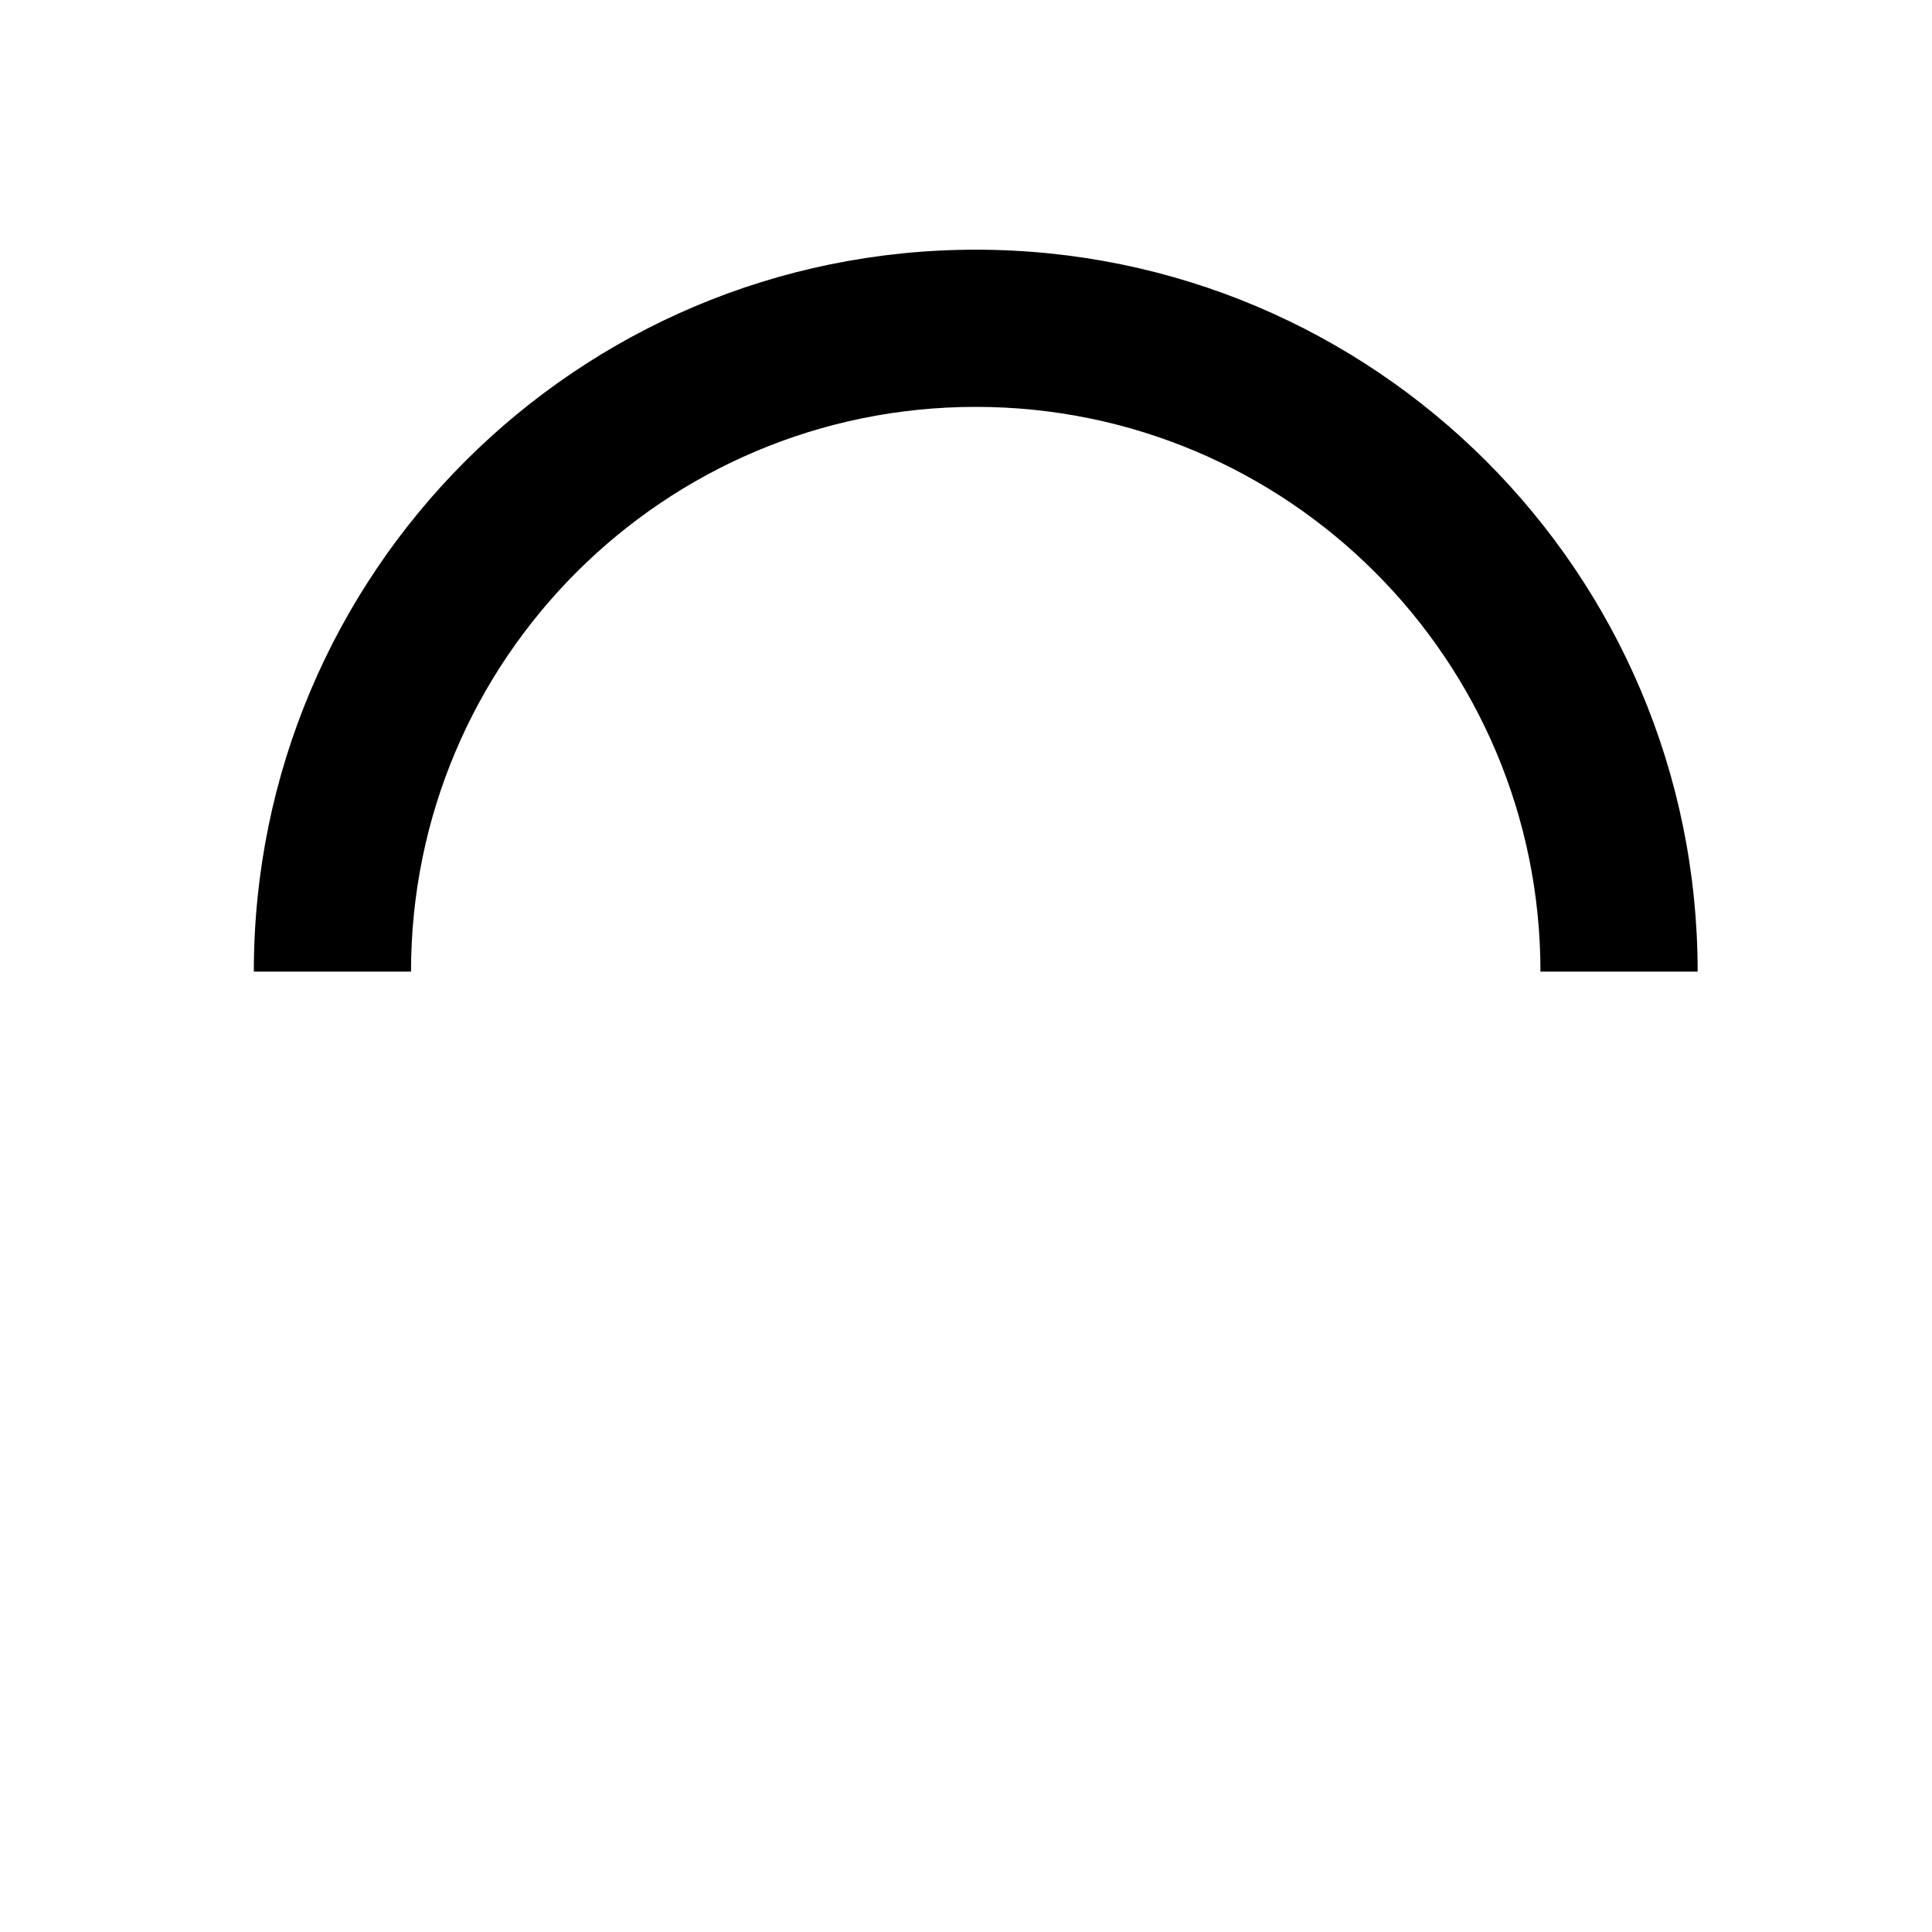
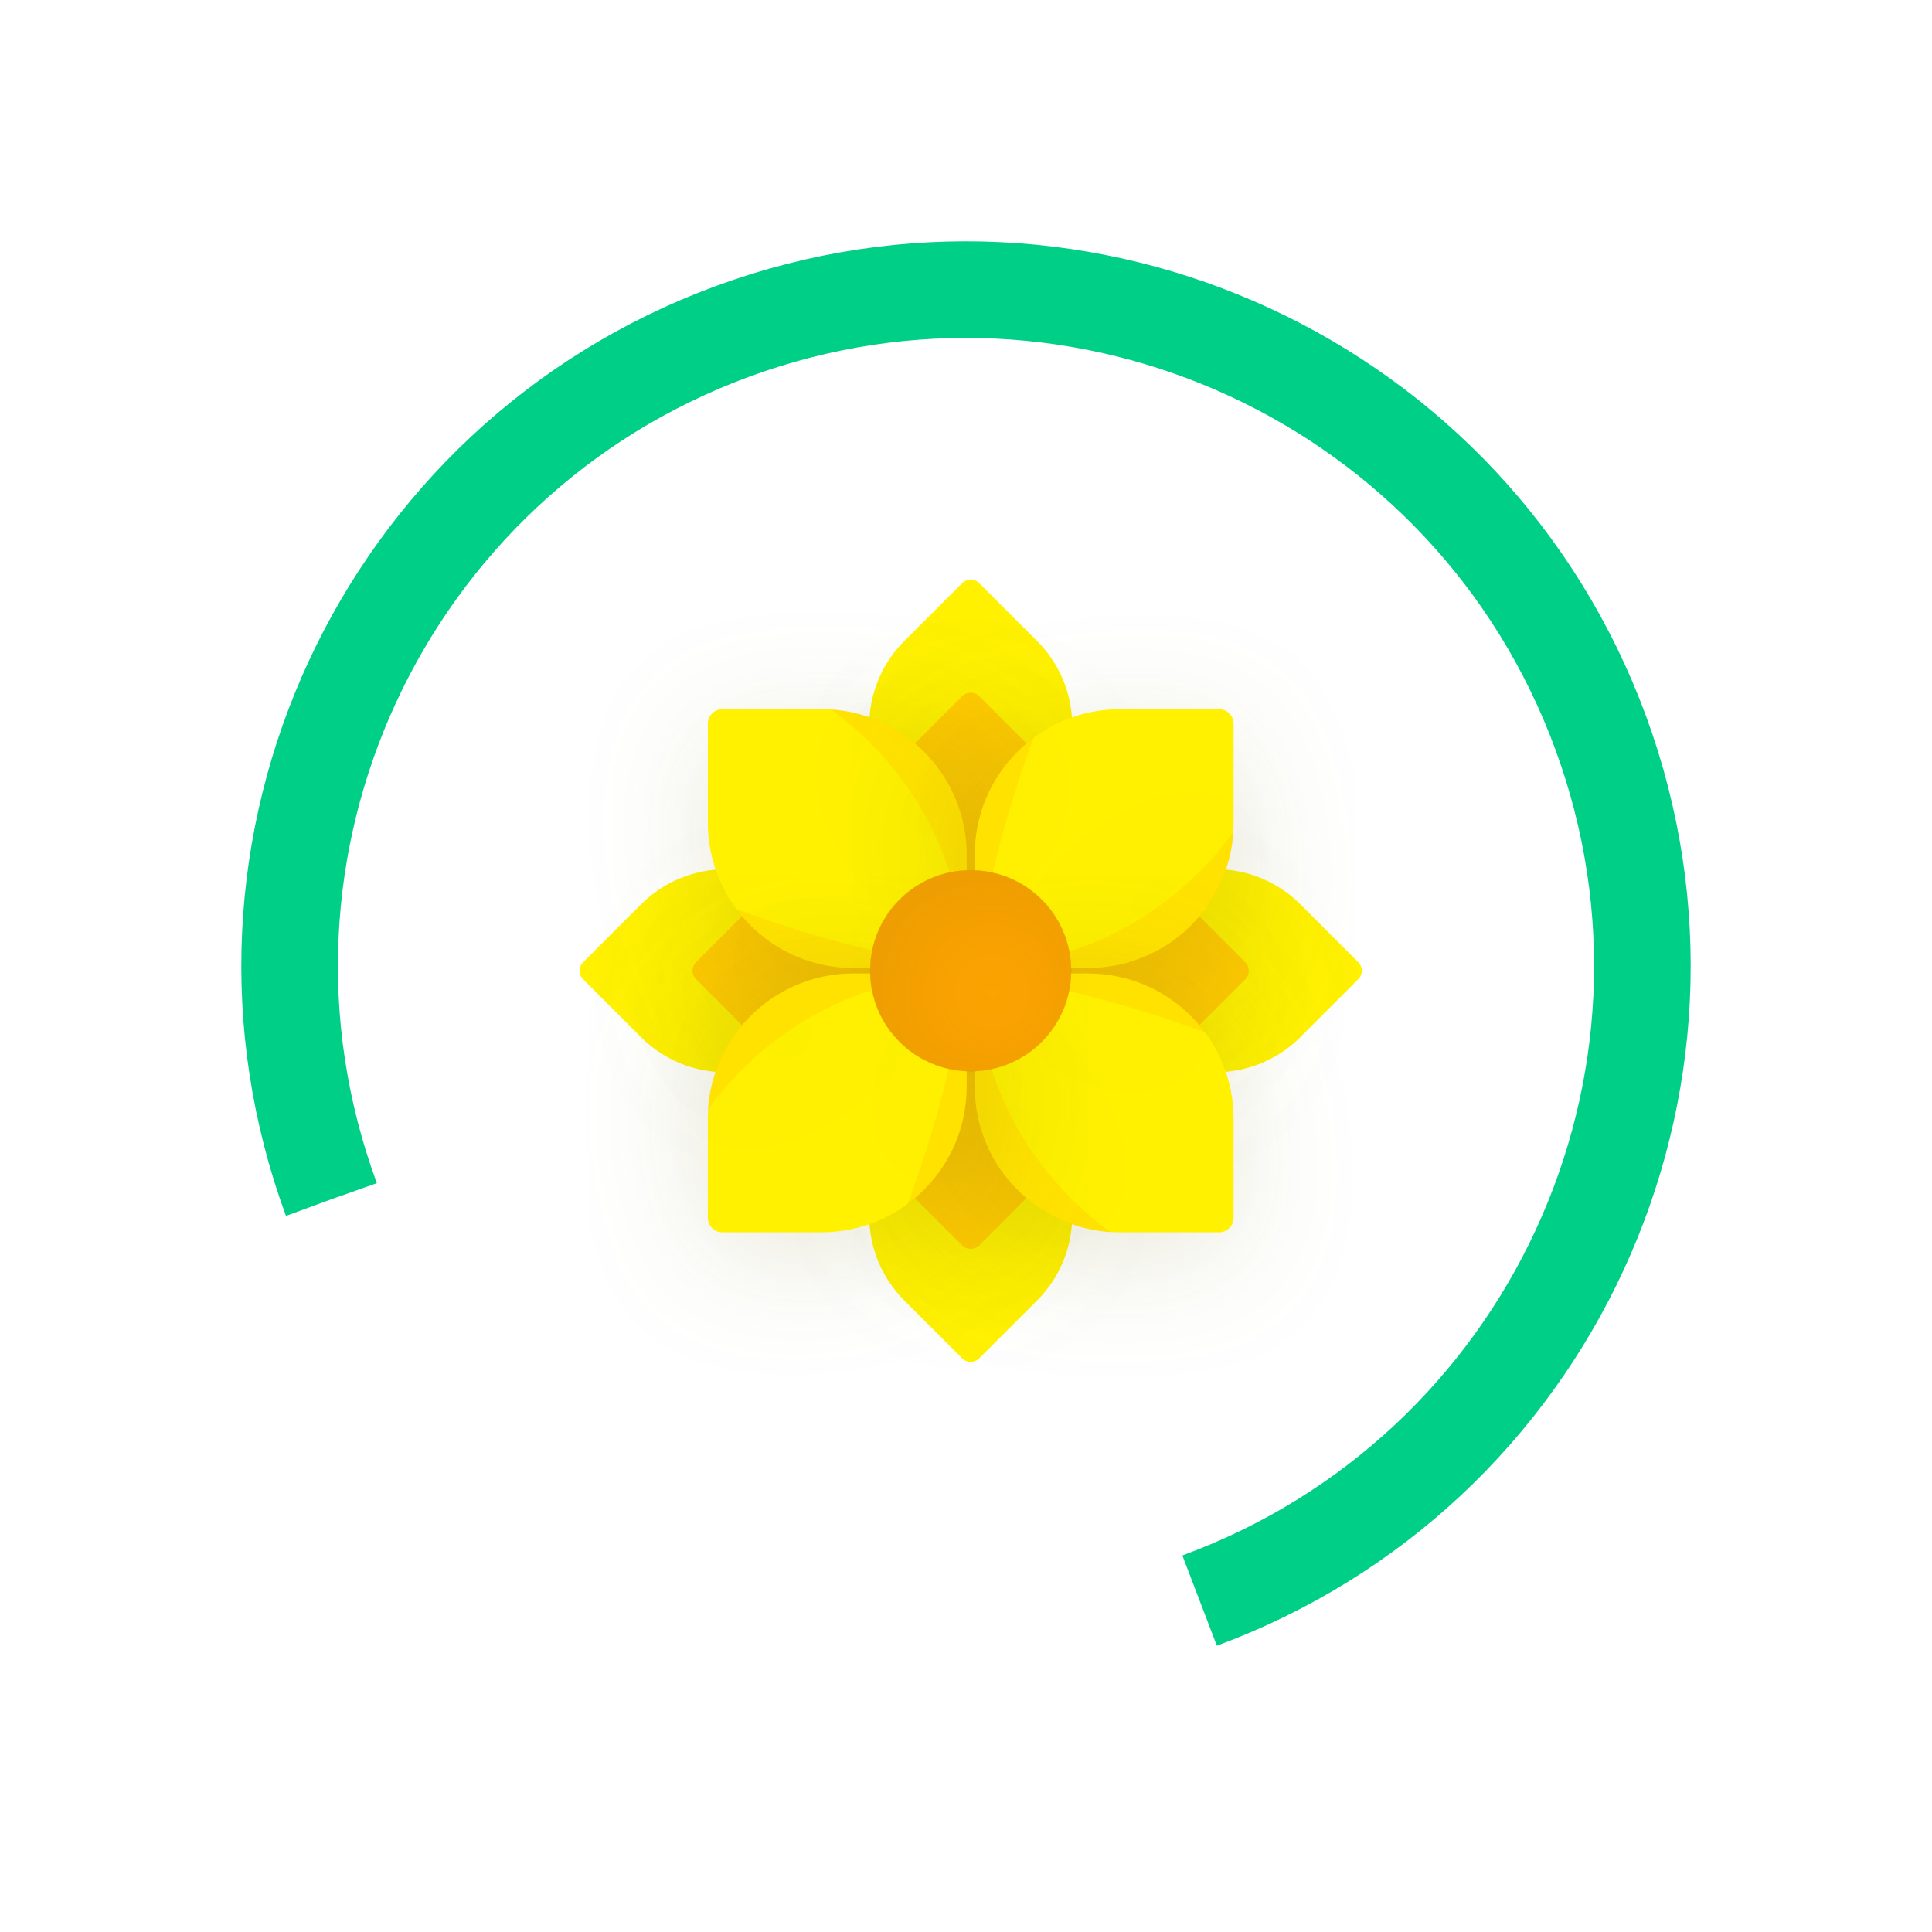
- <svg xmlns="http://www.w3.org/2000/svg" version="1.1" id="loader-1" x="0px" y="0px" width="40px" height="40px" viewBox="0 0 50 50" style="enable-background:new 0 0 50 50;" xml:space="preserve">
-   <path fill="#000" d="M43.935,25.145c0-10.318-8.364-18.683-18.683-18.683c-10.318,0-18.683,8.365-18.683,18.683h4.068c0-8.071,6.543-14.615,14.615-14.615c8.072,0,14.615,6.543,14.615,14.615H43.935z">
-     <animateTransform attributeType="xml" attributeName="transform" type="rotate" from="0 25 25" to="360 25 25" dur="0.6s" repeatCount="indefinite" />
-   </path>
+ <svg xmlns="http://www.w3.org/2000/svg" width="100" height="100" viewBox="0 0 100 100" fill="none">
+   <circle class="loader-svg" cx="50" cy="50" fill="none" stroke="#00cf88" stroke-width="5" r="35" stroke-dasharray="164.934 56.978" transform="rotate(159.821 50 50)">
+     <animateTransform attributeName="transform" type="rotate" calcMode="linear" values="0 50 50;360 50 50" keyTimes="0;1" dur="0.6s" begin="0s" repeatCount="indefinite" />
+   </circle>
+   <path d="M49.804 30.182C50.046 29.939 50.441 29.939 50.684 30.182L53.675 33.173C56.107 35.605 56.107 39.546 53.675 41.978L50.684 44.97C50.441 45.212 50.046 45.212 49.804 44.97L46.812 41.978C44.38 39.546 44.38 35.605 46.812 33.173L49.804 30.182Z" fill="#FFF100" />
+   <g opacity="0.5" filter="url(#filter0_d)">
+     <path d="M53.688 39.035C54.49 39.841 54.49 41.154 53.688 41.965C53.683 41.969 53.679 41.974 53.675 41.978L50.683 44.969C50.441 45.212 50.046 45.212 49.803 44.969L46.812 41.978C46.808 41.974 46.803 41.969 46.799 41.965C45.997 41.159 45.997 39.841 46.799 39.035C46.803 39.03 46.808 39.026 46.812 39.022L49.803 36.03C50.046 35.788 50.441 35.788 50.683 36.03L53.675 39.022C53.679 39.026 53.683 39.03 53.688 39.035Z" fill="#FFA400" />
+   </g>
+   <path d="M50.683 70.309C50.44 70.552 50.046 70.552 49.803 70.309L46.812 67.318C44.38 64.885 44.38 60.945 46.812 58.513L49.803 55.521C50.046 55.279 50.44 55.279 50.683 55.521L53.675 58.513C56.107 60.945 56.107 64.885 53.675 67.318L50.683 70.309Z" fill="#FFF100" />
+   <g opacity="0.5" filter="url(#filter1_d)">
+     <path d="M46.795 61.456C45.993 60.65 45.993 59.336 46.795 58.526C46.799 58.521 46.803 58.517 46.808 58.513L49.799 55.521C50.042 55.279 50.436 55.279 50.679 55.521L53.67 58.513C53.675 58.517 53.679 58.521 53.683 58.526C54.485 59.332 54.485 60.65 53.683 61.456C53.679 61.461 53.675 61.465 53.67 61.469L50.679 64.461C50.436 64.704 50.042 64.704 49.799 64.461L46.808 61.469C46.803 61.465 46.799 61.461 46.795 61.456Z" fill="#FFA400" />
+   </g>
+   <path d="M70.305 49.804C70.547 50.046 70.547 50.441 70.305 50.684L67.313 53.675C64.881 56.107 60.941 56.107 58.508 53.675L55.517 50.684C55.274 50.441 55.274 50.046 55.517 49.804L58.508 46.812C60.941 44.38 64.881 44.38 67.313 46.812L70.305 49.804Z" fill="#FFF100" />
+   <g opacity="0.5" filter="url(#filter2_d)">
+     <path d="M61.452 53.692C60.646 54.494 59.332 54.494 58.522 53.692C58.517 53.688 58.513 53.684 58.508 53.679L55.517 50.688C55.274 50.445 55.274 50.051 55.517 49.808L58.508 46.817C58.513 46.812 58.517 46.808 58.522 46.804C59.328 46.002 60.646 46.002 61.452 46.804C61.456 46.808 61.461 46.812 61.465 46.817L64.456 49.808C64.699 50.051 64.699 50.445 64.456 50.688L61.465 53.679C61.461 53.684 61.456 53.688 61.452 53.692Z" fill="#FFA400" />
+   </g>
+   <path d="M30.182 50.688C29.939 50.445 29.939 50.05 30.182 49.807L33.173 46.816C35.605 44.384 39.546 44.384 41.978 46.816L44.97 49.807C45.212 50.05 45.212 50.445 44.97 50.688L41.978 53.679C39.546 56.111 35.605 56.111 33.173 53.679L30.182 50.688Z" fill="#FFF100" />
+   <g opacity="0.5" filter="url(#filter3_d)">
+     <path d="M39.031 46.799C39.837 45.997 41.151 45.997 41.962 46.799C41.966 46.803 41.97 46.807 41.974 46.812L44.966 49.803C45.209 50.046 45.209 50.44 44.966 50.683L41.974 53.675C41.97 53.679 41.966 53.683 41.962 53.688C41.155 54.489 39.837 54.489 39.031 53.688C39.026 53.683 39.022 53.679 39.018 53.675L36.027 50.683C35.784 50.44 35.784 50.046 36.027 49.803L39.018 46.812C39.022 46.807 39.026 46.803 39.031 46.799Z" fill="#FFA400" />
+   </g>
+   <g filter="url(#filter4_d)">
+     <path d="M36.638 37.462C36.638 37.046 36.976 36.708 37.392 36.708H42.508C46.666 36.708 50.034 40.077 50.034 44.234V49.349C50.034 49.766 49.696 50.104 49.28 50.104H44.164C40.007 50.104 36.638 46.735 36.638 42.578V37.462V37.462Z" fill="#FFF100" />
+     <g opacity="0.2" filter="url(#filter5_d)">
+       <path d="M50.033 44.22V49.336C50.033 49.453 50.007 49.565 49.959 49.661C49.621 42.248 45.009 38.151 42.988 36.707C46.92 36.954 50.033 40.223 50.033 44.22Z" fill="#FFA400" />
+     </g>
+     <g opacity="0.2" filter="url(#filter6_d)">
+       <path d="M49.595 50.013C49.487 50.069 49.366 50.103 49.24 50.103H44.124C42.117 50.103 40.292 49.315 38.944 48.036C38.619 47.728 38.324 47.394 38.059 47.034C40.002 47.767 44.64 49.362 49.595 50.013Z" fill="#FFA400" />
+     </g>
+   </g>
+   <g filter="url(#filter7_d)">
+     <path d="M63.096 36.706C63.512 36.706 63.851 37.044 63.851 37.46V42.576C63.851 46.733 60.482 50.102 56.325 50.102H51.209C50.793 50.102 50.455 49.764 50.455 49.348V44.232C50.455 40.075 53.823 36.706 57.981 36.706H63.096V36.706Z" fill="#FFF100" />
+     <g opacity="0.2" filter="url(#filter8_d)">
+       <path d="M56.337 50.102H51.221C51.104 50.102 50.991 50.076 50.896 50.029C58.309 49.691 62.406 45.078 63.849 43.058C63.598 46.99 60.334 50.102 56.337 50.102Z" fill="#FFA400" />
+     </g>
+     <g opacity="0.2" filter="url(#filter9_d)">
+       <path d="M50.54 49.664C50.484 49.556 50.449 49.435 50.449 49.309V44.193C50.449 42.186 51.238 40.361 52.517 39.013C52.825 38.688 53.159 38.393 53.519 38.128C52.79 40.071 51.195 44.709 50.54 49.664Z" fill="#FFA400" />
+     </g>
+   </g>
+   <g filter="url(#filter10_d)">
+     <path d="M63.85 63.03C63.85 63.446 63.512 63.784 63.095 63.784H57.98C53.822 63.784 50.454 60.416 50.454 56.258V51.142C50.454 50.726 50.792 50.388 51.208 50.388H56.324C60.481 50.388 63.85 53.757 63.85 57.914V63.03Z" fill="#FFF100" />
+     <g opacity="0.2" filter="url(#filter11_d)">
+       <path d="M50.453 56.271V51.156C50.453 51.039 50.48 50.926 50.527 50.831C50.865 58.244 55.478 62.341 57.498 63.784C53.566 63.537 50.453 60.268 50.453 56.271Z" fill="#FFA400" />
+     </g>
+     <g opacity="0.2" filter="url(#filter12_d)">
+       <path d="M50.891 50.479C51 50.423 51.121 50.388 51.247 50.388H56.362C58.37 50.388 60.195 51.177 61.543 52.456C61.868 52.764 62.163 53.098 62.427 53.458C60.485 52.725 55.846 51.13 50.891 50.479Z" fill="#FFA400" />
+     </g>
+   </g>
+   <g filter="url(#filter13_d)">
+     <path d="M37.392 63.784C36.975 63.784 36.637 63.446 36.637 63.03V57.914C36.637 53.757 40.006 50.388 44.163 50.388H49.279C49.695 50.388 50.033 50.726 50.033 51.142V56.258C50.033 60.416 46.665 63.784 42.507 63.784H37.392Z" fill="#FFF100" />
+     <g opacity="0.2" filter="url(#filter14_d)">
+       <path d="M44.15 50.388H49.266C49.383 50.388 49.496 50.414 49.591 50.462C42.178 50.8 38.081 55.413 36.637 57.433C36.884 53.501 40.153 50.388 44.15 50.388Z" fill="#FFA400" />
+     </g>
+     <g opacity="0.2" filter="url(#filter15_d)">
+       <path d="M49.942 50.826C49.998 50.935 50.033 51.056 50.033 51.182V56.297C50.033 58.304 49.244 60.13 47.965 61.478C47.657 61.803 47.324 62.098 46.964 62.362C47.697 60.42 49.292 55.781 49.942 50.826Z" fill="#FFA400" />
+     </g>
+   </g>
+   <g filter="url(#filter16_i)">
+     <path d="M50.241 55.448C53.114 55.448 55.443 53.119 55.443 50.246C55.443 47.373 53.114 45.044 50.241 45.044C47.368 45.044 45.039 47.373 45.039 50.246C45.039 53.119 47.368 55.448 50.241 55.448Z" fill="#FFA400" />
+   </g>
+   <defs>
+     <filter id="filter0_d" x="39.938" y="30.84" width="20.611" height="21.823" filterUnits="userSpaceOnUse" color-interpolation-filters="sRGB">
+       <feFlood flood-opacity="0" result="BackgroundImageFix" />
+       <feColorMatrix in="SourceAlpha" type="matrix" values="0 0 0 0 0 0 0 0 0 0 0 0 0 0 0 0 0 0 127 0" />
+       <feOffset dy="1.252" />
+       <feGaussianBlur stdDeviation="3.13" />
+       <feColorMatrix type="matrix" values="0 0 0 0 0.458 0 0 0 0 0.436 0 0 0 0 0.05 0 0 0 0.15 0" />
+       <feBlend mode="normal" in2="BackgroundImageFix" result="effect1_dropShadow" />
+       <feBlend mode="normal" in="SourceGraphic" in2="effect1_dropShadow" result="shape" />
+     </filter>
+     <filter id="filter1_d" x="39.934" y="50.332" width="20.611" height="21.823" filterUnits="userSpaceOnUse" color-interpolation-filters="sRGB">
+       <feFlood flood-opacity="0" result="BackgroundImageFix" />
+       <feColorMatrix in="SourceAlpha" type="matrix" values="0 0 0 0 0 0 0 0 0 0 0 0 0 0 0 0 0 0 127 0" />
+       <feOffset dy="1.252" />
+       <feGaussianBlur stdDeviation="3.13" />
+       <feColorMatrix type="matrix" values="0 0 0 0 0.458 0 0 0 0 0.436 0 0 0 0 0.05 0 0 0 0.15 0" />
+       <feBlend mode="normal" in2="BackgroundImageFix" result="effect1_dropShadow" />
+       <feBlend mode="normal" in="SourceGraphic" in2="effect1_dropShadow" result="shape" />
+     </filter>
+     <filter id="filter2_d" x="49.075" y="41.194" width="21.823" height="20.611" filterUnits="userSpaceOnUse" color-interpolation-filters="sRGB">
+       <feFlood flood-opacity="0" result="BackgroundImageFix" />
+       <feColorMatrix in="SourceAlpha" type="matrix" values="0 0 0 0 0 0 0 0 0 0 0 0 0 0 0 0 0 0 127 0" />
+       <feOffset dy="1.252" />
+       <feGaussianBlur stdDeviation="3.13" />
+       <feColorMatrix type="matrix" values="0 0 0 0 0.458 0 0 0 0 0.436 0 0 0 0 0.05 0 0 0 0.15 0" />
+       <feBlend mode="normal" in2="BackgroundImageFix" result="effect1_dropShadow" />
+       <feBlend mode="normal" in="SourceGraphic" in2="effect1_dropShadow" result="shape" />
+     </filter>
+     <filter id="filter3_d" x="29.585" y="41.19" width="21.823" height="20.611" filterUnits="userSpaceOnUse" color-interpolation-filters="sRGB">
+       <feFlood flood-opacity="0" result="BackgroundImageFix" />
+       <feColorMatrix in="SourceAlpha" type="matrix" values="0 0 0 0 0 0 0 0 0 0 0 0 0 0 0 0 0 0 127 0" />
+       <feOffset dy="1.252" />
+       <feGaussianBlur stdDeviation="3.13" />
+       <feColorMatrix type="matrix" values="0 0 0 0 0.458 0 0 0 0 0.436 0 0 0 0 0.05 0 0 0 0.15 0" />
+       <feBlend mode="normal" in2="BackgroundImageFix" result="effect1_dropShadow" />
+       <feBlend mode="normal" in="SourceGraphic" in2="effect1_dropShadow" result="shape" />
+     </filter>
+     <filter id="filter4_d" x="30.378" y="31.699" width="25.915" height="25.916" filterUnits="userSpaceOnUse" color-interpolation-filters="sRGB">
+       <feFlood flood-opacity="0" result="BackgroundImageFix" />
+       <feColorMatrix in="SourceAlpha" type="matrix" values="0 0 0 0 0 0 0 0 0 0 0 0 0 0 0 0 0 0 127 0" />
+       <feOffset dy="1.252" />
+       <feGaussianBlur stdDeviation="3.13" />
+       <feColorMatrix type="matrix" values="0 0 0 0 0.458 0 0 0 0 0.436 0 0 0 0 0.05 0 0 0 0.15 0" />
+       <feBlend mode="normal" in2="BackgroundImageFix" result="effect1_dropShadow" />
+       <feBlend mode="normal" in="SourceGraphic" in2="effect1_dropShadow" result="shape" />
+     </filter>
+     <filter id="filter5_d" x="36.729" y="31.699" width="19.564" height="25.473" filterUnits="userSpaceOnUse" color-interpolation-filters="sRGB">
+       <feFlood flood-opacity="0" result="BackgroundImageFix" />
+       <feColorMatrix in="SourceAlpha" type="matrix" values="0 0 0 0 0 0 0 0 0 0 0 0 0 0 0 0 0 0 127 0" />
+       <feOffset dy="1.252" />
+       <feGaussianBlur stdDeviation="3.13" />
+       <feColorMatrix type="matrix" values="0 0 0 0 0 0 0 0 0 0 0 0 0 0 0 0 0 0 0.15 0" />
+       <feBlend mode="normal" in2="BackgroundImageFix" result="effect1_dropShadow" />
+       <feBlend mode="normal" in="SourceGraphic" in2="effect1_dropShadow" result="shape" />
+     </filter>
+     <filter id="filter6_d" x="31.8" y="42.026" width="24.055" height="15.589" filterUnits="userSpaceOnUse" color-interpolation-filters="sRGB">
+       <feFlood flood-opacity="0" result="BackgroundImageFix" />
+       <feColorMatrix in="SourceAlpha" type="matrix" values="0 0 0 0 0 0 0 0 0 0 0 0 0 0 0 0 0 0 127 0" />
+       <feOffset dy="1.252" />
+       <feGaussianBlur stdDeviation="3.13" />
+       <feColorMatrix type="matrix" values="0 0 0 0 0 0 0 0 0 0 0 0 0 0 0 0 0 0 0.15 0" />
+       <feBlend mode="normal" in2="BackgroundImageFix" result="effect1_dropShadow" />
+       <feBlend mode="normal" in="SourceGraphic" in2="effect1_dropShadow" result="shape" />
+     </filter>
+     <filter id="filter7_d" x="44.19" y="31.698" width="25.921" height="25.916" filterUnits="userSpaceOnUse" color-interpolation-filters="sRGB">
+       <feFlood flood-opacity="0" result="BackgroundImageFix" />
+       <feColorMatrix in="SourceAlpha" type="matrix" values="0 0 0 0 0 0 0 0 0 0 0 0 0 0 0 0 0 0 127 0" />
+       <feOffset dy="1.252" />
+       <feGaussianBlur stdDeviation="3.13" />
+       <feColorMatrix type="matrix" values="0 0 0 0 0.458 0 0 0 0 0.436 0 0 0 0 0.05 0 0 0 0.15 0" />
+       <feBlend mode="normal" in2="BackgroundImageFix" result="effect1_dropShadow" />
+       <feBlend mode="normal" in="SourceGraphic" in2="effect1_dropShadow" result="shape" />
+     </filter>
+     <filter id="filter8_d" x="44.636" y="35.546" width="25.473" height="19.564" filterUnits="userSpaceOnUse" color-interpolation-filters="sRGB">
+       <feFlood flood-opacity="0" result="BackgroundImageFix" />
+       <feColorMatrix in="SourceAlpha" type="matrix" values="0 0 0 0 0 0 0 0 0 0 0 0 0 0 0 0 0 0 127 0" />
+       <feOffset dy="-1.252" />
+       <feGaussianBlur stdDeviation="3.13" />
+       <feColorMatrix type="matrix" values="0 0 0 0 0 0 0 0 0 0 0 0 0 0 0 0 0 0 0.15 0" />
+       <feBlend mode="normal" in2="BackgroundImageFix" result="effect1_dropShadow" />
+       <feBlend mode="normal" in="SourceGraphic" in2="effect1_dropShadow" result="shape" />
+     </filter>
+     <filter id="filter9_d" x="44.19" y="30.617" width="15.589" height="24.055" filterUnits="userSpaceOnUse" color-interpolation-filters="sRGB">
+       <feFlood flood-opacity="0" result="BackgroundImageFix" />
+       <feColorMatrix in="SourceAlpha" type="matrix" values="0 0 0 0 0 0 0 0 0 0 0 0 0 0 0 0 0 0 127 0" />
+       <feOffset dy="-1.252" />
+       <feGaussianBlur stdDeviation="3.13" />
+       <feColorMatrix type="matrix" values="0 0 0 0 0 0 0 0 0 0 0 0 0 0 0 0 0 0 0.15 0" />
+       <feBlend mode="normal" in2="BackgroundImageFix" result="effect1_dropShadow" />
+       <feBlend mode="normal" in="SourceGraphic" in2="effect1_dropShadow" result="shape" />
+     </filter>
+     <filter id="filter10_d" x="44.194" y="45.38" width="25.916" height="25.915" filterUnits="userSpaceOnUse" color-interpolation-filters="sRGB">
+       <feFlood flood-opacity="0" result="BackgroundImageFix" />
+       <feColorMatrix in="SourceAlpha" type="matrix" values="0 0 0 0 0 0 0 0 0 0 0 0 0 0 0 0 0 0 127 0" />
+       <feOffset dy="1.252" />
+       <feGaussianBlur stdDeviation="3.13" />
+       <feColorMatrix type="matrix" values="0 0 0 0 0.458 0 0 0 0 0.436 0 0 0 0 0.05 0 0 0 0.15 0" />
+       <feBlend mode="normal" in2="BackgroundImageFix" result="effect1_dropShadow" />
+       <feBlend mode="normal" in="SourceGraphic" in2="effect1_dropShadow" result="shape" />
+     </filter>
+     <filter id="filter11_d" x="44.194" y="43.319" width="19.564" height="25.473" filterUnits="userSpaceOnUse" color-interpolation-filters="sRGB">
+       <feFlood flood-opacity="0" result="BackgroundImageFix" />
+       <feColorMatrix in="SourceAlpha" type="matrix" values="0 0 0 0 0 0 0 0 0 0 0 0 0 0 0 0 0 0 127 0" />
+       <feOffset dy="-1.252" />
+       <feGaussianBlur stdDeviation="3.13" />
+       <feColorMatrix type="matrix" values="0 0 0 0 0 0 0 0 0 0 0 0 0 0 0 0 0 0 0.15 0" />
+       <feBlend mode="normal" in2="BackgroundImageFix" result="effect1_dropShadow" />
+       <feBlend mode="normal" in="SourceGraphic" in2="effect1_dropShadow" result="shape" />
+     </filter>
+     <filter id="filter12_d" x="44.632" y="45.38" width="24.055" height="15.589" filterUnits="userSpaceOnUse" color-interpolation-filters="sRGB">
+       <feFlood flood-opacity="0" result="BackgroundImageFix" />
+       <feColorMatrix in="SourceAlpha" type="matrix" values="0 0 0 0 0 0 0 0 0 0 0 0 0 0 0 0 0 0 127 0" />
+       <feOffset dy="1.252" />
+       <feGaussianBlur stdDeviation="3.13" />
+       <feColorMatrix type="matrix" values="0 0 0 0 0 0 0 0 0 0 0 0 0 0 0 0 0 0 0.15 0" />
+       <feBlend mode="normal" in2="BackgroundImageFix" result="effect1_dropShadow" />
+       <feBlend mode="normal" in="SourceGraphic" in2="effect1_dropShadow" result="shape" />
+     </filter>
+     <filter id="filter13_d" x="30.378" y="45.38" width="25.915" height="25.915" filterUnits="userSpaceOnUse" color-interpolation-filters="sRGB">
+       <feFlood flood-opacity="0" result="BackgroundImageFix" />
+       <feColorMatrix in="SourceAlpha" type="matrix" values="0 0 0 0 0 0 0 0 0 0 0 0 0 0 0 0 0 0 127 0" />
+       <feOffset dy="1.252" />
+       <feGaussianBlur stdDeviation="3.13" />
+       <feColorMatrix type="matrix" values="0 0 0 0 0.458 0 0 0 0 0.436 0 0 0 0 0.05 0 0 0 0.15 0" />
+       <feBlend mode="normal" in2="BackgroundImageFix" result="effect1_dropShadow" />
+       <feBlend mode="normal" in="SourceGraphic" in2="effect1_dropShadow" result="shape" />
+     </filter>
+     <filter id="filter14_d" x="30.378" y="45.38" width="25.473" height="19.564" filterUnits="userSpaceOnUse" color-interpolation-filters="sRGB">
+       <feFlood flood-opacity="0" result="BackgroundImageFix" />
+       <feColorMatrix in="SourceAlpha" type="matrix" values="0 0 0 0 0 0 0 0 0 0 0 0 0 0 0 0 0 0 127 0" />
+       <feOffset dy="1.252" />
+       <feGaussianBlur stdDeviation="3.13" />
+       <feColorMatrix type="matrix" values="0 0 0 0 0 0 0 0 0 0 0 0 0 0 0 0 0 0 0.15 0" />
+       <feBlend mode="normal" in2="BackgroundImageFix" result="effect1_dropShadow" />
+       <feBlend mode="normal" in="SourceGraphic" in2="effect1_dropShadow" result="shape" />
+     </filter>
+     <filter id="filter15_d" x="40.704" y="43.315" width="15.589" height="24.055" filterUnits="userSpaceOnUse" color-interpolation-filters="sRGB">
+       <feFlood flood-opacity="0" result="BackgroundImageFix" />
+       <feColorMatrix in="SourceAlpha" type="matrix" values="0 0 0 0 0 0 0 0 0 0 0 0 0 0 0 0 0 0 127 0" />
+       <feOffset dy="-1.252" />
+       <feGaussianBlur stdDeviation="3.13" />
+       <feColorMatrix type="matrix" values="0 0 0 0 0 0 0 0 0 0 0 0 0 0 0 0 0 0 0.15 0" />
+       <feBlend mode="normal" in2="BackgroundImageFix" result="effect1_dropShadow" />
+       <feBlend mode="normal" in="SourceGraphic" in2="effect1_dropShadow" result="shape" />
+     </filter>
+     <filter id="filter16_i" x="45.039" y="45.044" width="11.656" height="11.656" filterUnits="userSpaceOnUse" color-interpolation-filters="sRGB">
+       <feFlood flood-opacity="0" result="BackgroundImageFix" />
+       <feBlend mode="normal" in="SourceGraphic" in2="BackgroundImageFix" result="shape" />
+       <feColorMatrix in="SourceAlpha" type="matrix" values="0 0 0 0 0 0 0 0 0 0 0 0 0 0 0 0 0 0 127 0" result="hardAlpha" />
+       <feOffset dx="1.252" dy="1.252" />
+       <feGaussianBlur stdDeviation="3.13" />
+       <feComposite in2="hardAlpha" operator="arithmetic" k2="-1" k3="1" />
+       <feColorMatrix type="matrix" values="0 0 0 0 0.459 0 0 0 0 0.435 0 0 0 0 0.051 0 0 0 0.15 0" />
+       <feBlend mode="normal" in2="shape" result="effect1_innerShadow" />
+     </filter>
+   </defs>
</svg>
